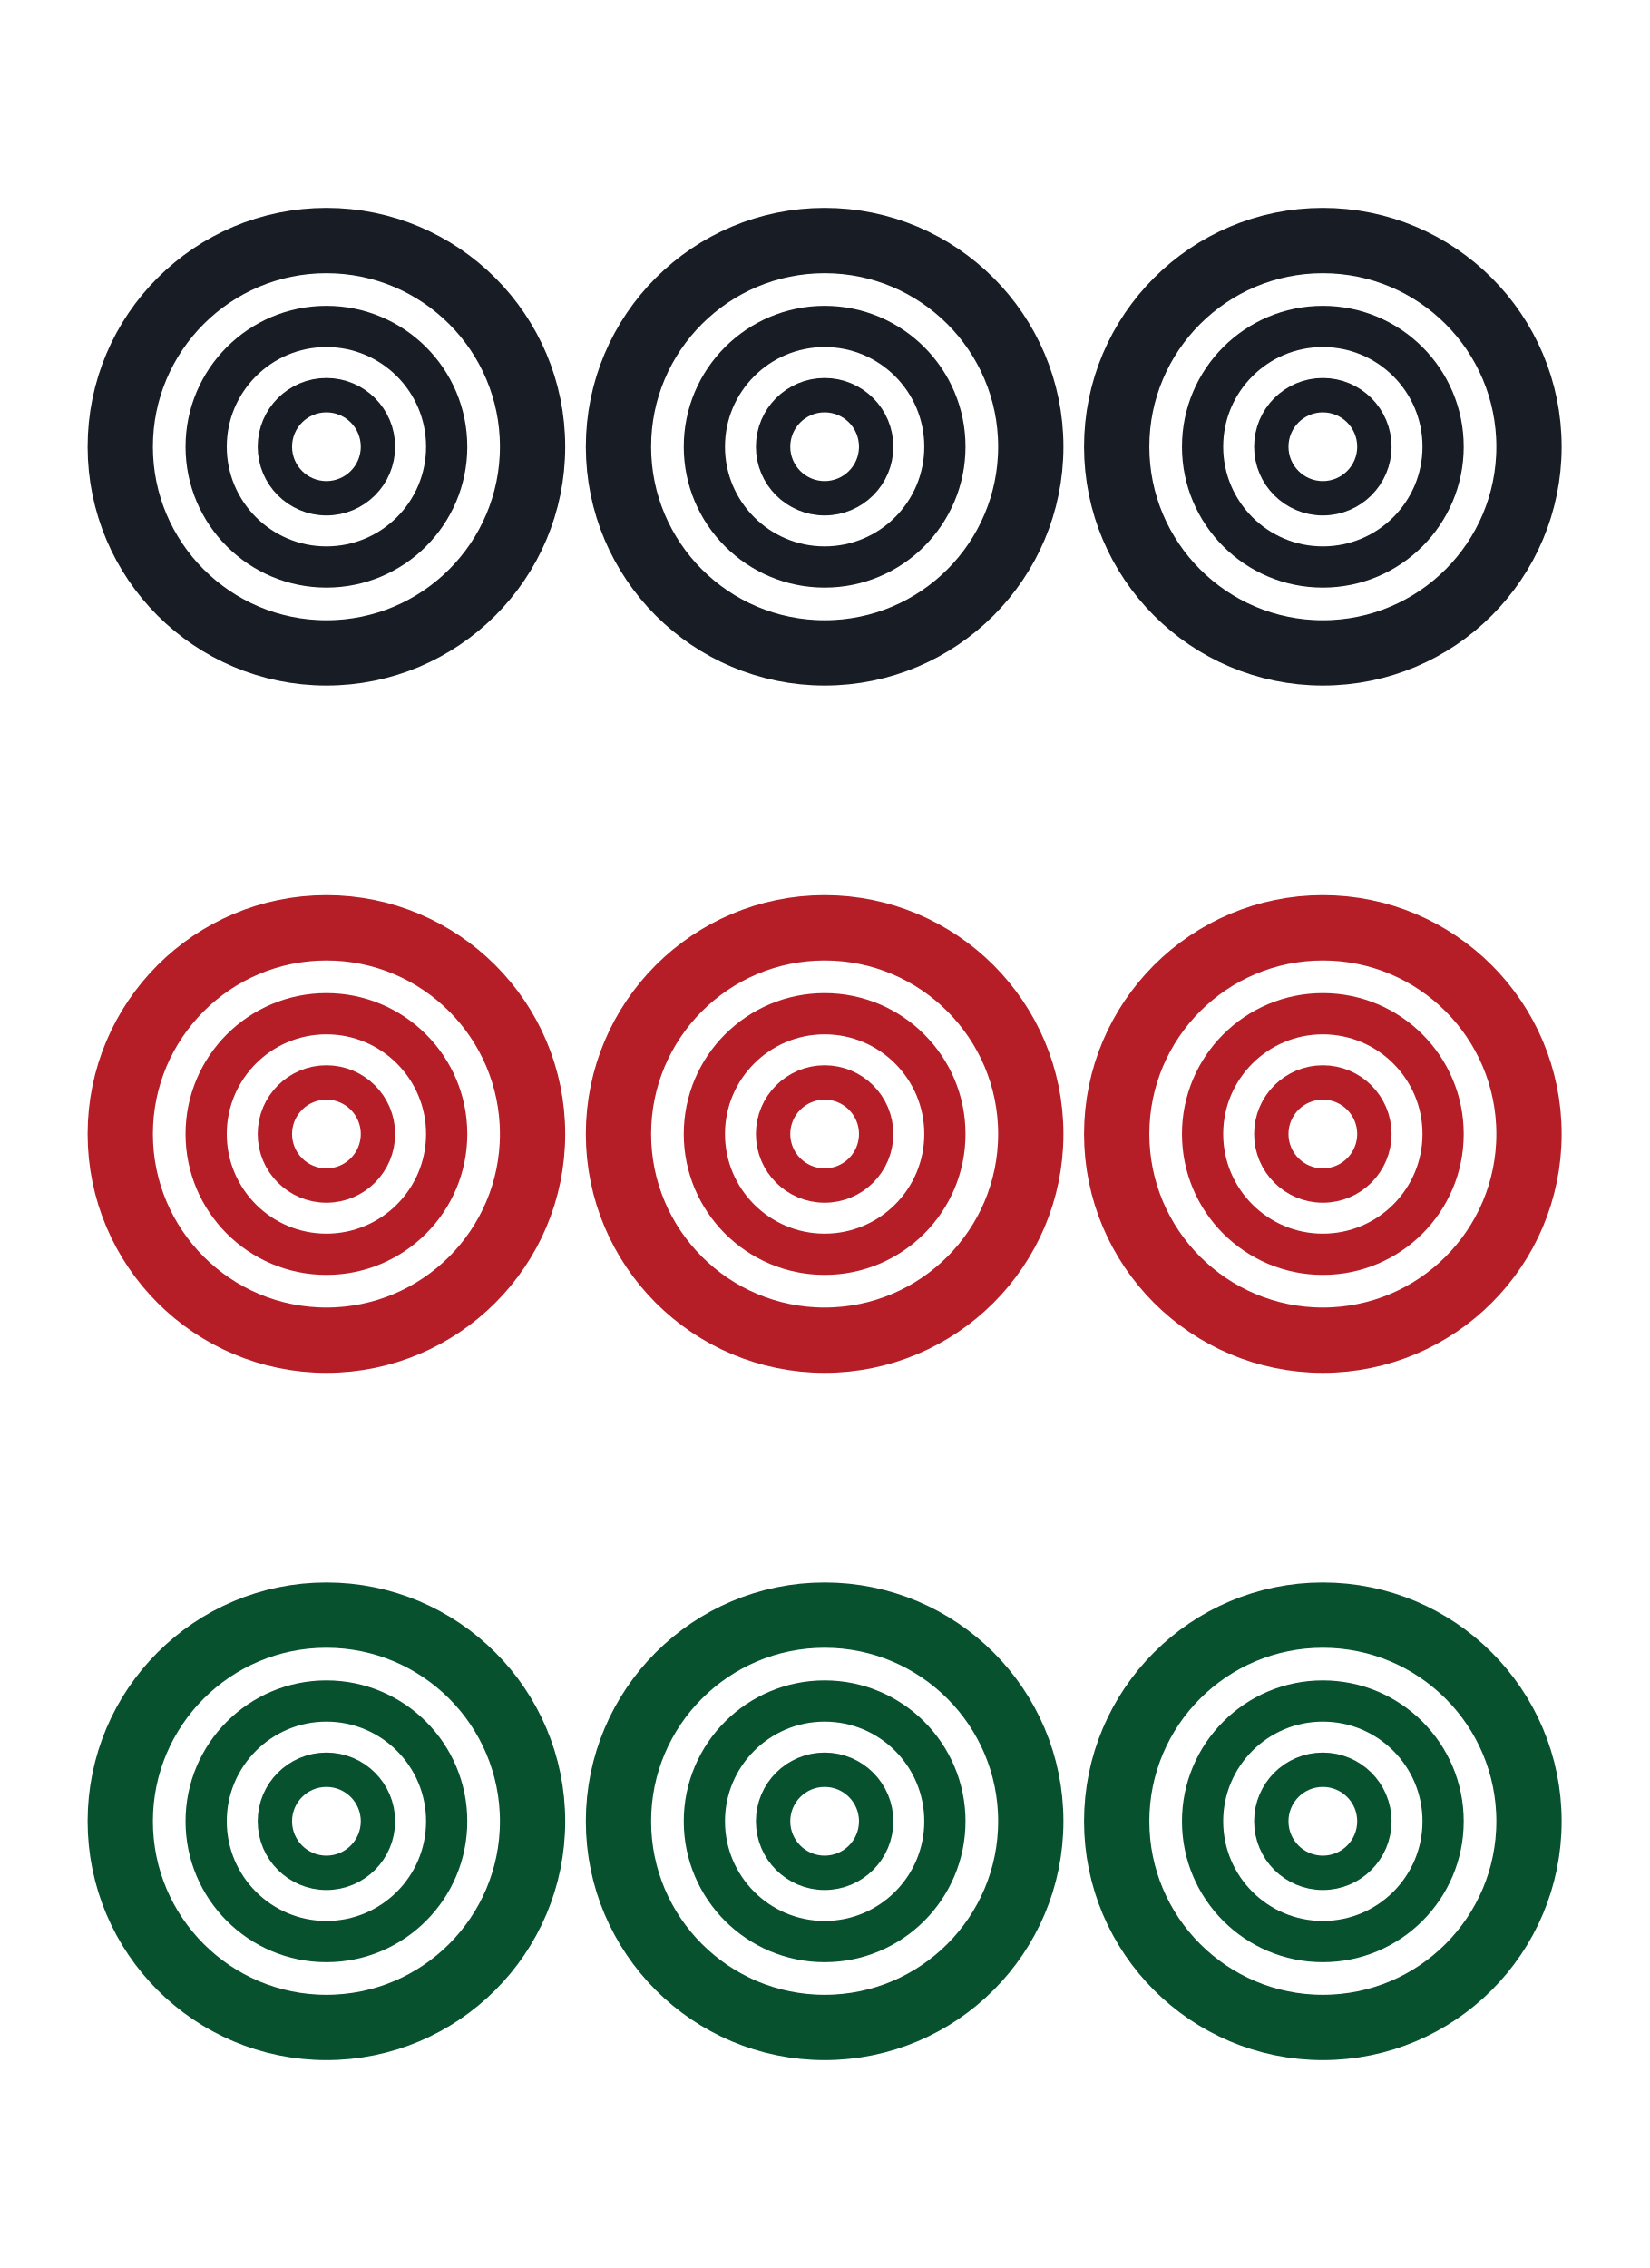
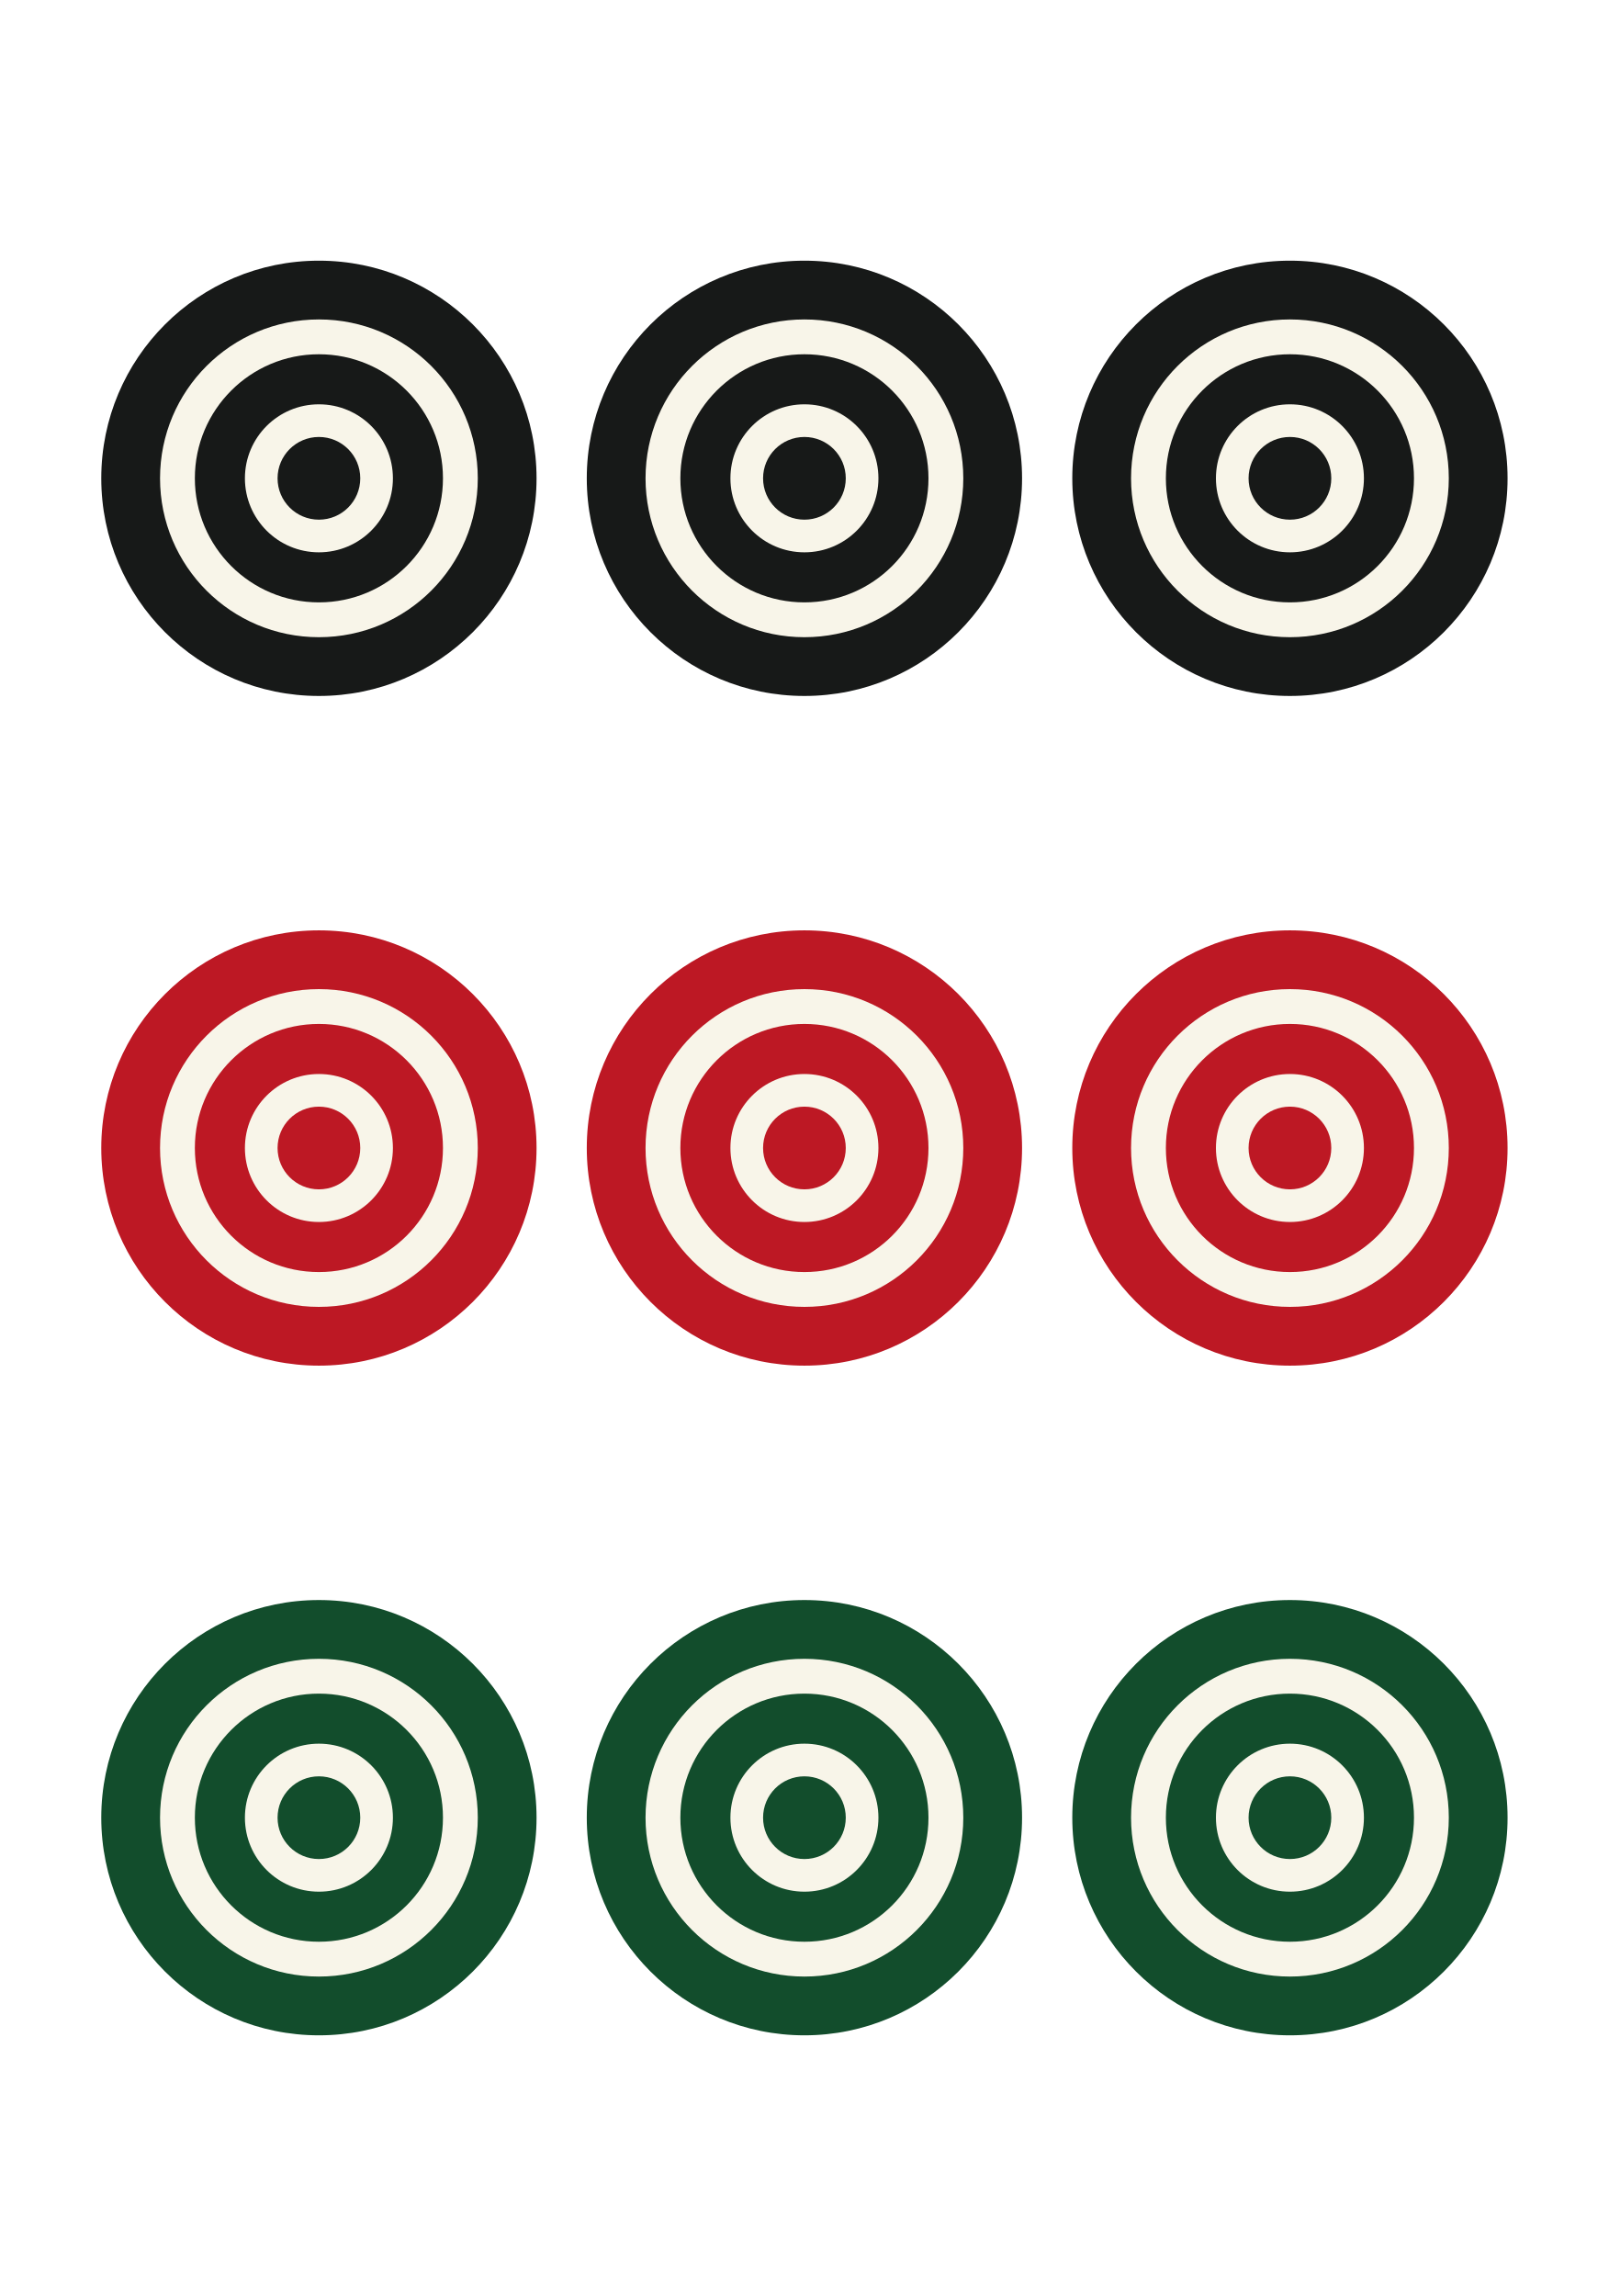
- <svg xmlns="http://www.w3.org/2000/svg" width="96" height="132" viewBox="0 0 96 132">
-   <g fill="none" stroke="#171c25">
-     <circle cx="19" cy="26" r="12" stroke-width="3.8" />
-     <circle cx="19" cy="26" r="7" stroke-width="2.4" />
-     <circle cx="19" cy="26" r="3" stroke-width="2" />
-   </g>
-   <g fill="none" stroke="#171c25">
-     <circle cx="48" cy="26" r="12" stroke-width="3.8" />
-     <circle cx="48" cy="26" r="7" stroke-width="2.4" />
-     <circle cx="48" cy="26" r="3" stroke-width="2" />
-   </g>
-   <g fill="none" stroke="#171c25">
-     <circle cx="77" cy="26" r="12" stroke-width="3.8" />
-     <circle cx="77" cy="26" r="7" stroke-width="2.4" />
-     <circle cx="77" cy="26" r="3" stroke-width="2" />
-   </g>
-   <g fill="none" stroke="#b51d27">
-     <circle cx="19" cy="66" r="12" stroke-width="3.8" />
-     <circle cx="19" cy="66" r="7" stroke-width="2.4" />
-     <circle cx="19" cy="66" r="3" stroke-width="2" />
-   </g>
-   <g fill="none" stroke="#b51d27">
-     <circle cx="48" cy="66" r="12" stroke-width="3.8" />
-     <circle cx="48" cy="66" r="7" stroke-width="2.4" />
-     <circle cx="48" cy="66" r="3" stroke-width="2" />
-   </g>
-   <g fill="none" stroke="#b51d27">
-     <circle cx="77" cy="66" r="12" stroke-width="3.8" />
-     <circle cx="77" cy="66" r="7" stroke-width="2.4" />
-     <circle cx="77" cy="66" r="3" stroke-width="2" />
-   </g>
-   <g fill="none" stroke="#07512f">
-     <circle cx="19" cy="106" r="12" stroke-width="3.8" />
-     <circle cx="19" cy="106" r="7" stroke-width="2.4" />
-     <circle cx="19" cy="106" r="3" stroke-width="2" />
-   </g>
-   <g fill="none" stroke="#07512f">
-     <circle cx="48" cy="106" r="12" stroke-width="3.8" />
-     <circle cx="48" cy="106" r="7" stroke-width="2.4" />
-     <circle cx="48" cy="106" r="3" stroke-width="2" />
-   </g>
-   <g fill="none" stroke="#07512f">
-     <circle cx="77" cy="106" r="12" stroke-width="3.8" />
-     <circle cx="77" cy="106" r="7" stroke-width="2.4" />
-     <circle cx="77" cy="106" r="3" stroke-width="2" />
+ <svg xmlns="http://www.w3.org/2000/svg" width="768" height="1096" viewBox="0 0 96 137.14">
+   <g transform="translate(0 2.57)">
+     <g fill="#171918">
+       <circle cx="19" cy="26" r="13" />
+       <circle cx="19" cy="26" r="9.49" fill="#f8f5e9" />
+       <circle cx="19" cy="26" r="7.41" />
+       <circle cx="19" cy="26" r="4.42" fill="#f8f5e9" />
+       <circle cx="19" cy="26" r="2.47" />
+     </g>
+     <g fill="#171918">
+       <circle cx="48" cy="26" r="13" />
+       <circle cx="48" cy="26" r="9.49" fill="#f8f5e9" />
+       <circle cx="48" cy="26" r="7.41" />
+       <circle cx="48" cy="26" r="4.42" fill="#f8f5e9" />
+       <circle cx="48" cy="26" r="2.47" />
+     </g>
+     <g fill="#171918">
+       <circle cx="77" cy="26" r="13" />
+       <circle cx="77" cy="26" r="9.49" fill="#f8f5e9" />
+       <circle cx="77" cy="26" r="7.41" />
+       <circle cx="77" cy="26" r="4.42" fill="#f8f5e9" />
+       <circle cx="77" cy="26" r="2.47" />
+     </g>
+     <g fill="#bd1824">
+       <circle cx="19" cy="66" r="13" />
+       <circle cx="19" cy="66" r="9.49" fill="#f8f5e9" />
+       <circle cx="19" cy="66" r="7.41" />
+       <circle cx="19" cy="66" r="4.42" fill="#f8f5e9" />
+       <circle cx="19" cy="66" r="2.47" />
+     </g>
+     <g fill="#bd1824">
+       <circle cx="48" cy="66" r="13" />
+       <circle cx="48" cy="66" r="9.49" fill="#f8f5e9" />
+       <circle cx="48" cy="66" r="7.41" />
+       <circle cx="48" cy="66" r="4.42" fill="#f8f5e9" />
+       <circle cx="48" cy="66" r="2.47" />
+     </g>
+     <g fill="#bd1824">
+       <circle cx="77" cy="66" r="13" />
+       <circle cx="77" cy="66" r="9.49" fill="#f8f5e9" />
+       <circle cx="77" cy="66" r="7.41" />
+       <circle cx="77" cy="66" r="4.42" fill="#f8f5e9" />
+       <circle cx="77" cy="66" r="2.47" />
+     </g>
+     <g fill="#124d2c">
+       <circle cx="19" cy="106" r="13" />
+       <circle cx="19" cy="106" r="9.49" fill="#f8f5e9" />
+       <circle cx="19" cy="106" r="7.41" />
+       <circle cx="19" cy="106" r="4.42" fill="#f8f5e9" />
+       <circle cx="19" cy="106" r="2.47" />
+     </g>
+     <g fill="#124d2c">
+       <circle cx="48" cy="106" r="13" />
+       <circle cx="48" cy="106" r="9.49" fill="#f8f5e9" />
+       <circle cx="48" cy="106" r="7.41" />
+       <circle cx="48" cy="106" r="4.42" fill="#f8f5e9" />
+       <circle cx="48" cy="106" r="2.47" />
+     </g>
+     <g fill="#124d2c">
+       <circle cx="77" cy="106" r="13" />
+       <circle cx="77" cy="106" r="9.49" fill="#f8f5e9" />
+       <circle cx="77" cy="106" r="7.41" />
+       <circle cx="77" cy="106" r="4.42" fill="#f8f5e9" />
+       <circle cx="77" cy="106" r="2.47" />
+     </g>
  </g>
</svg>
